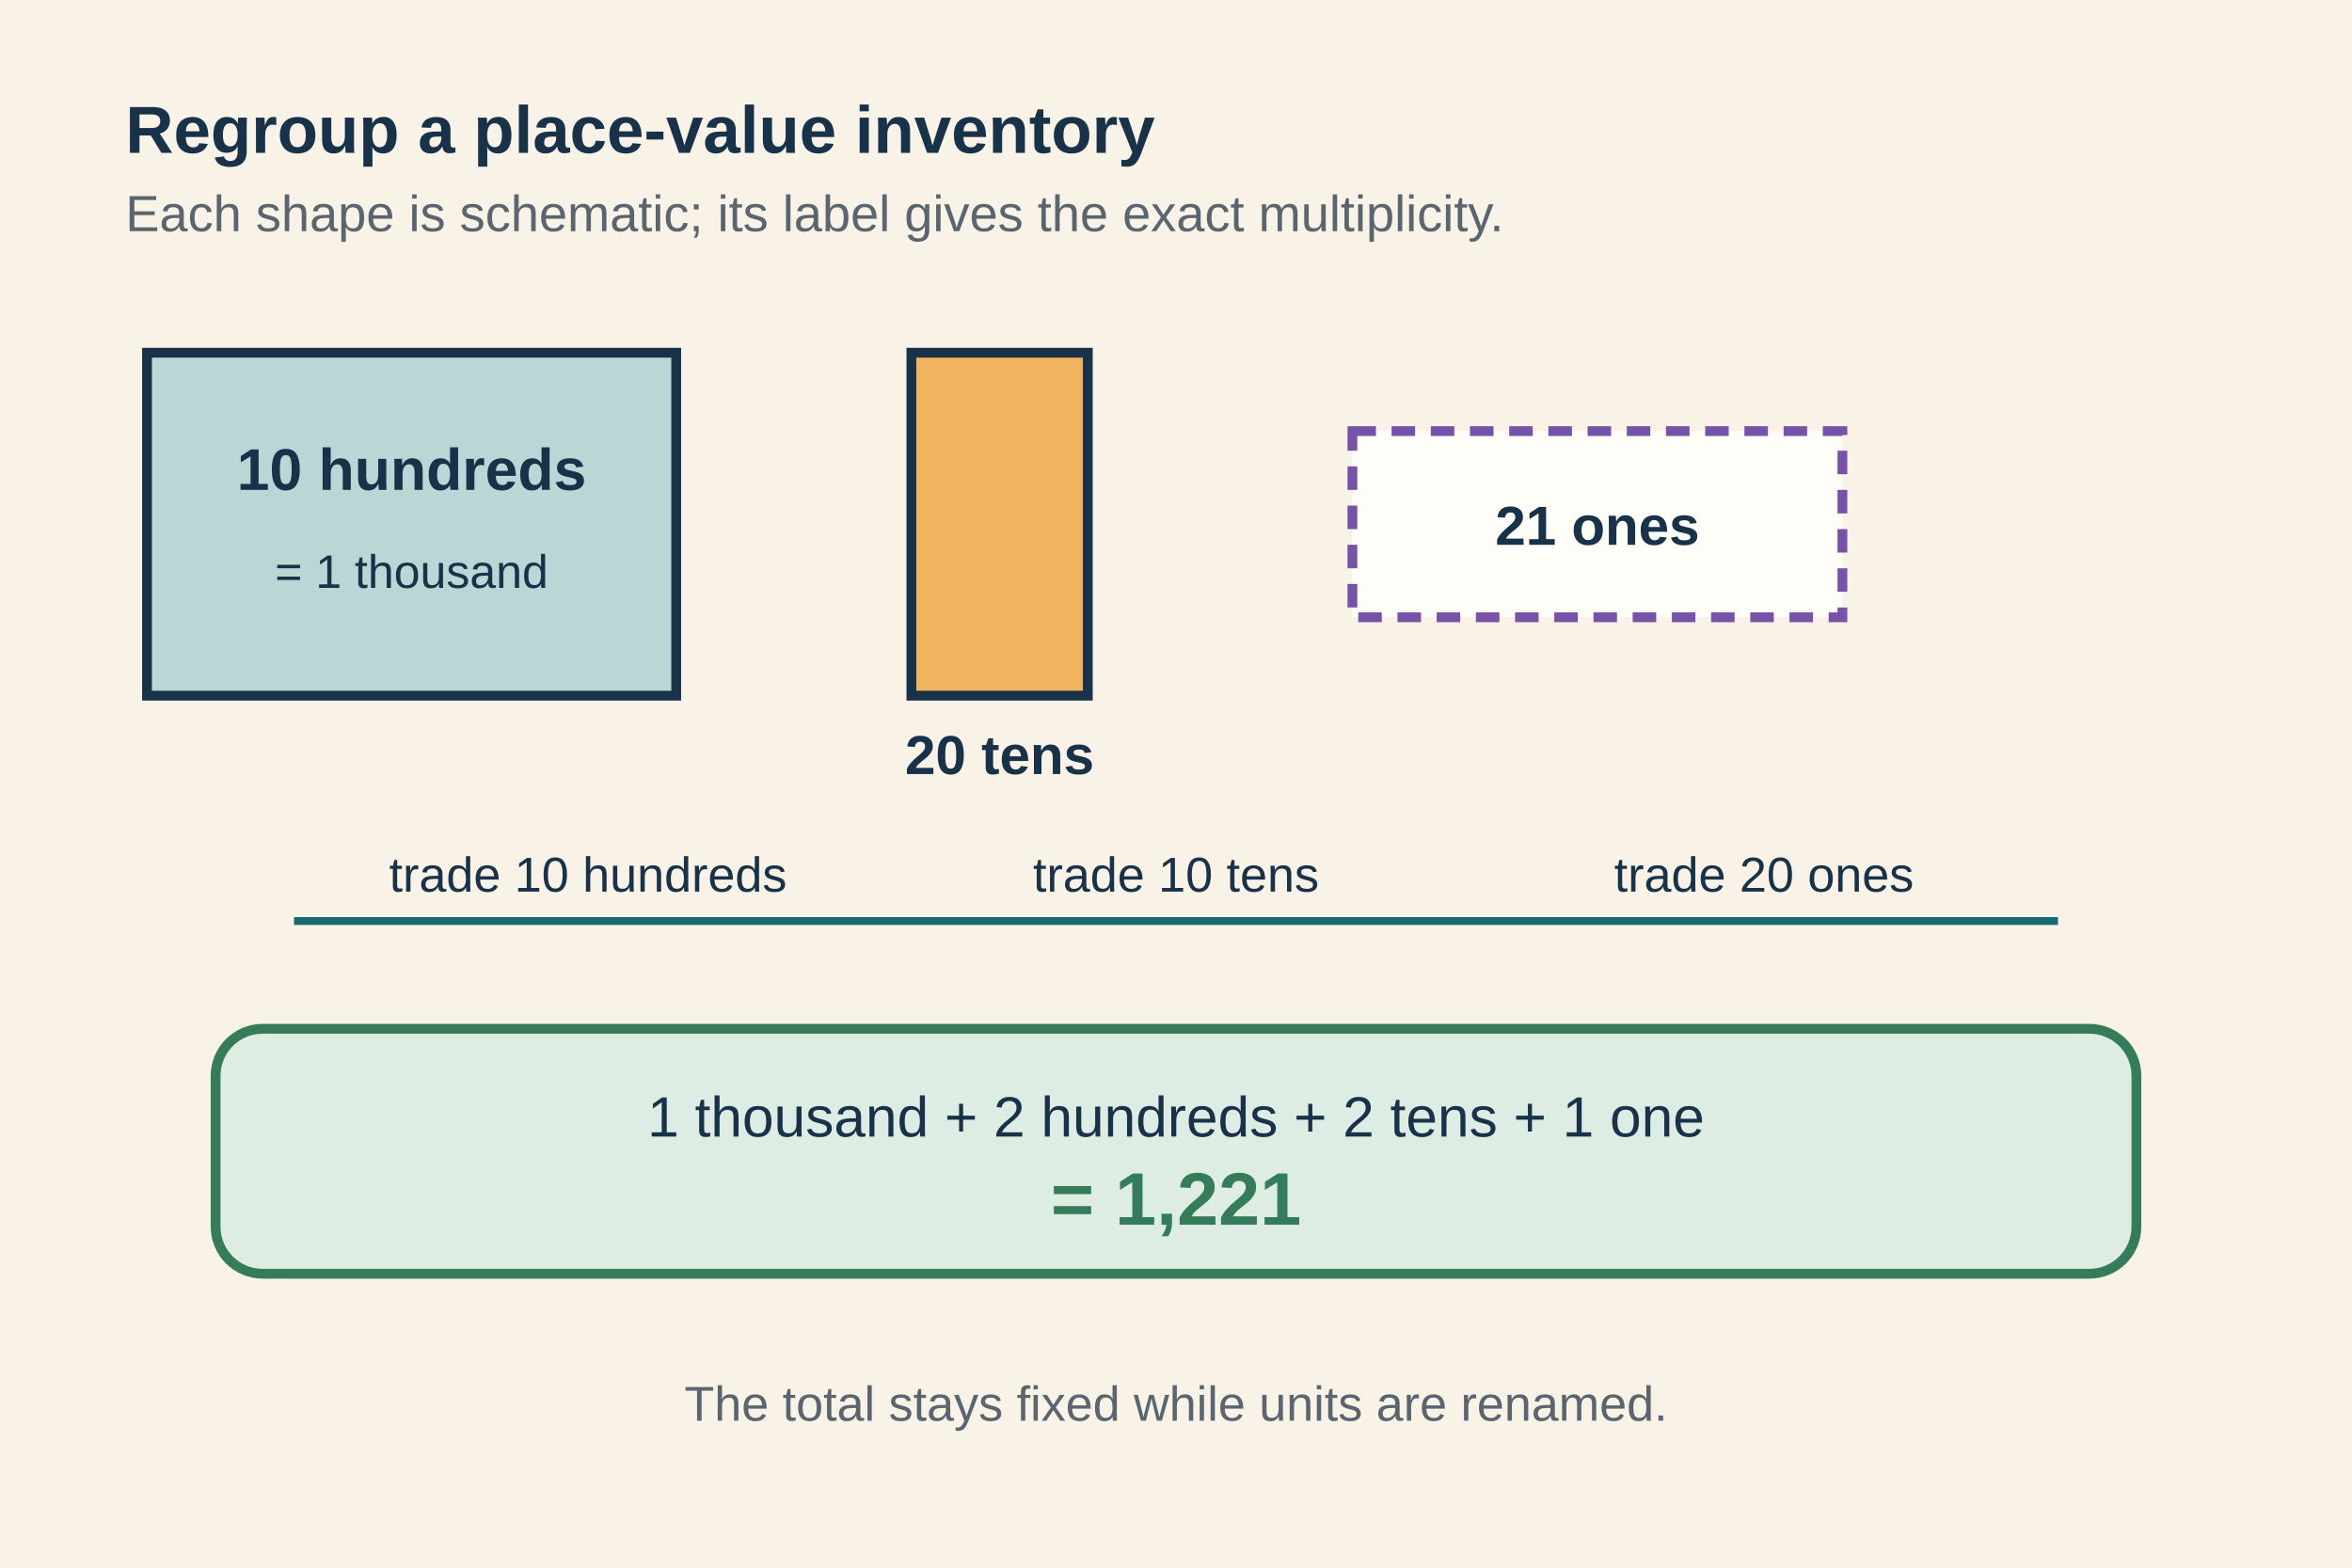
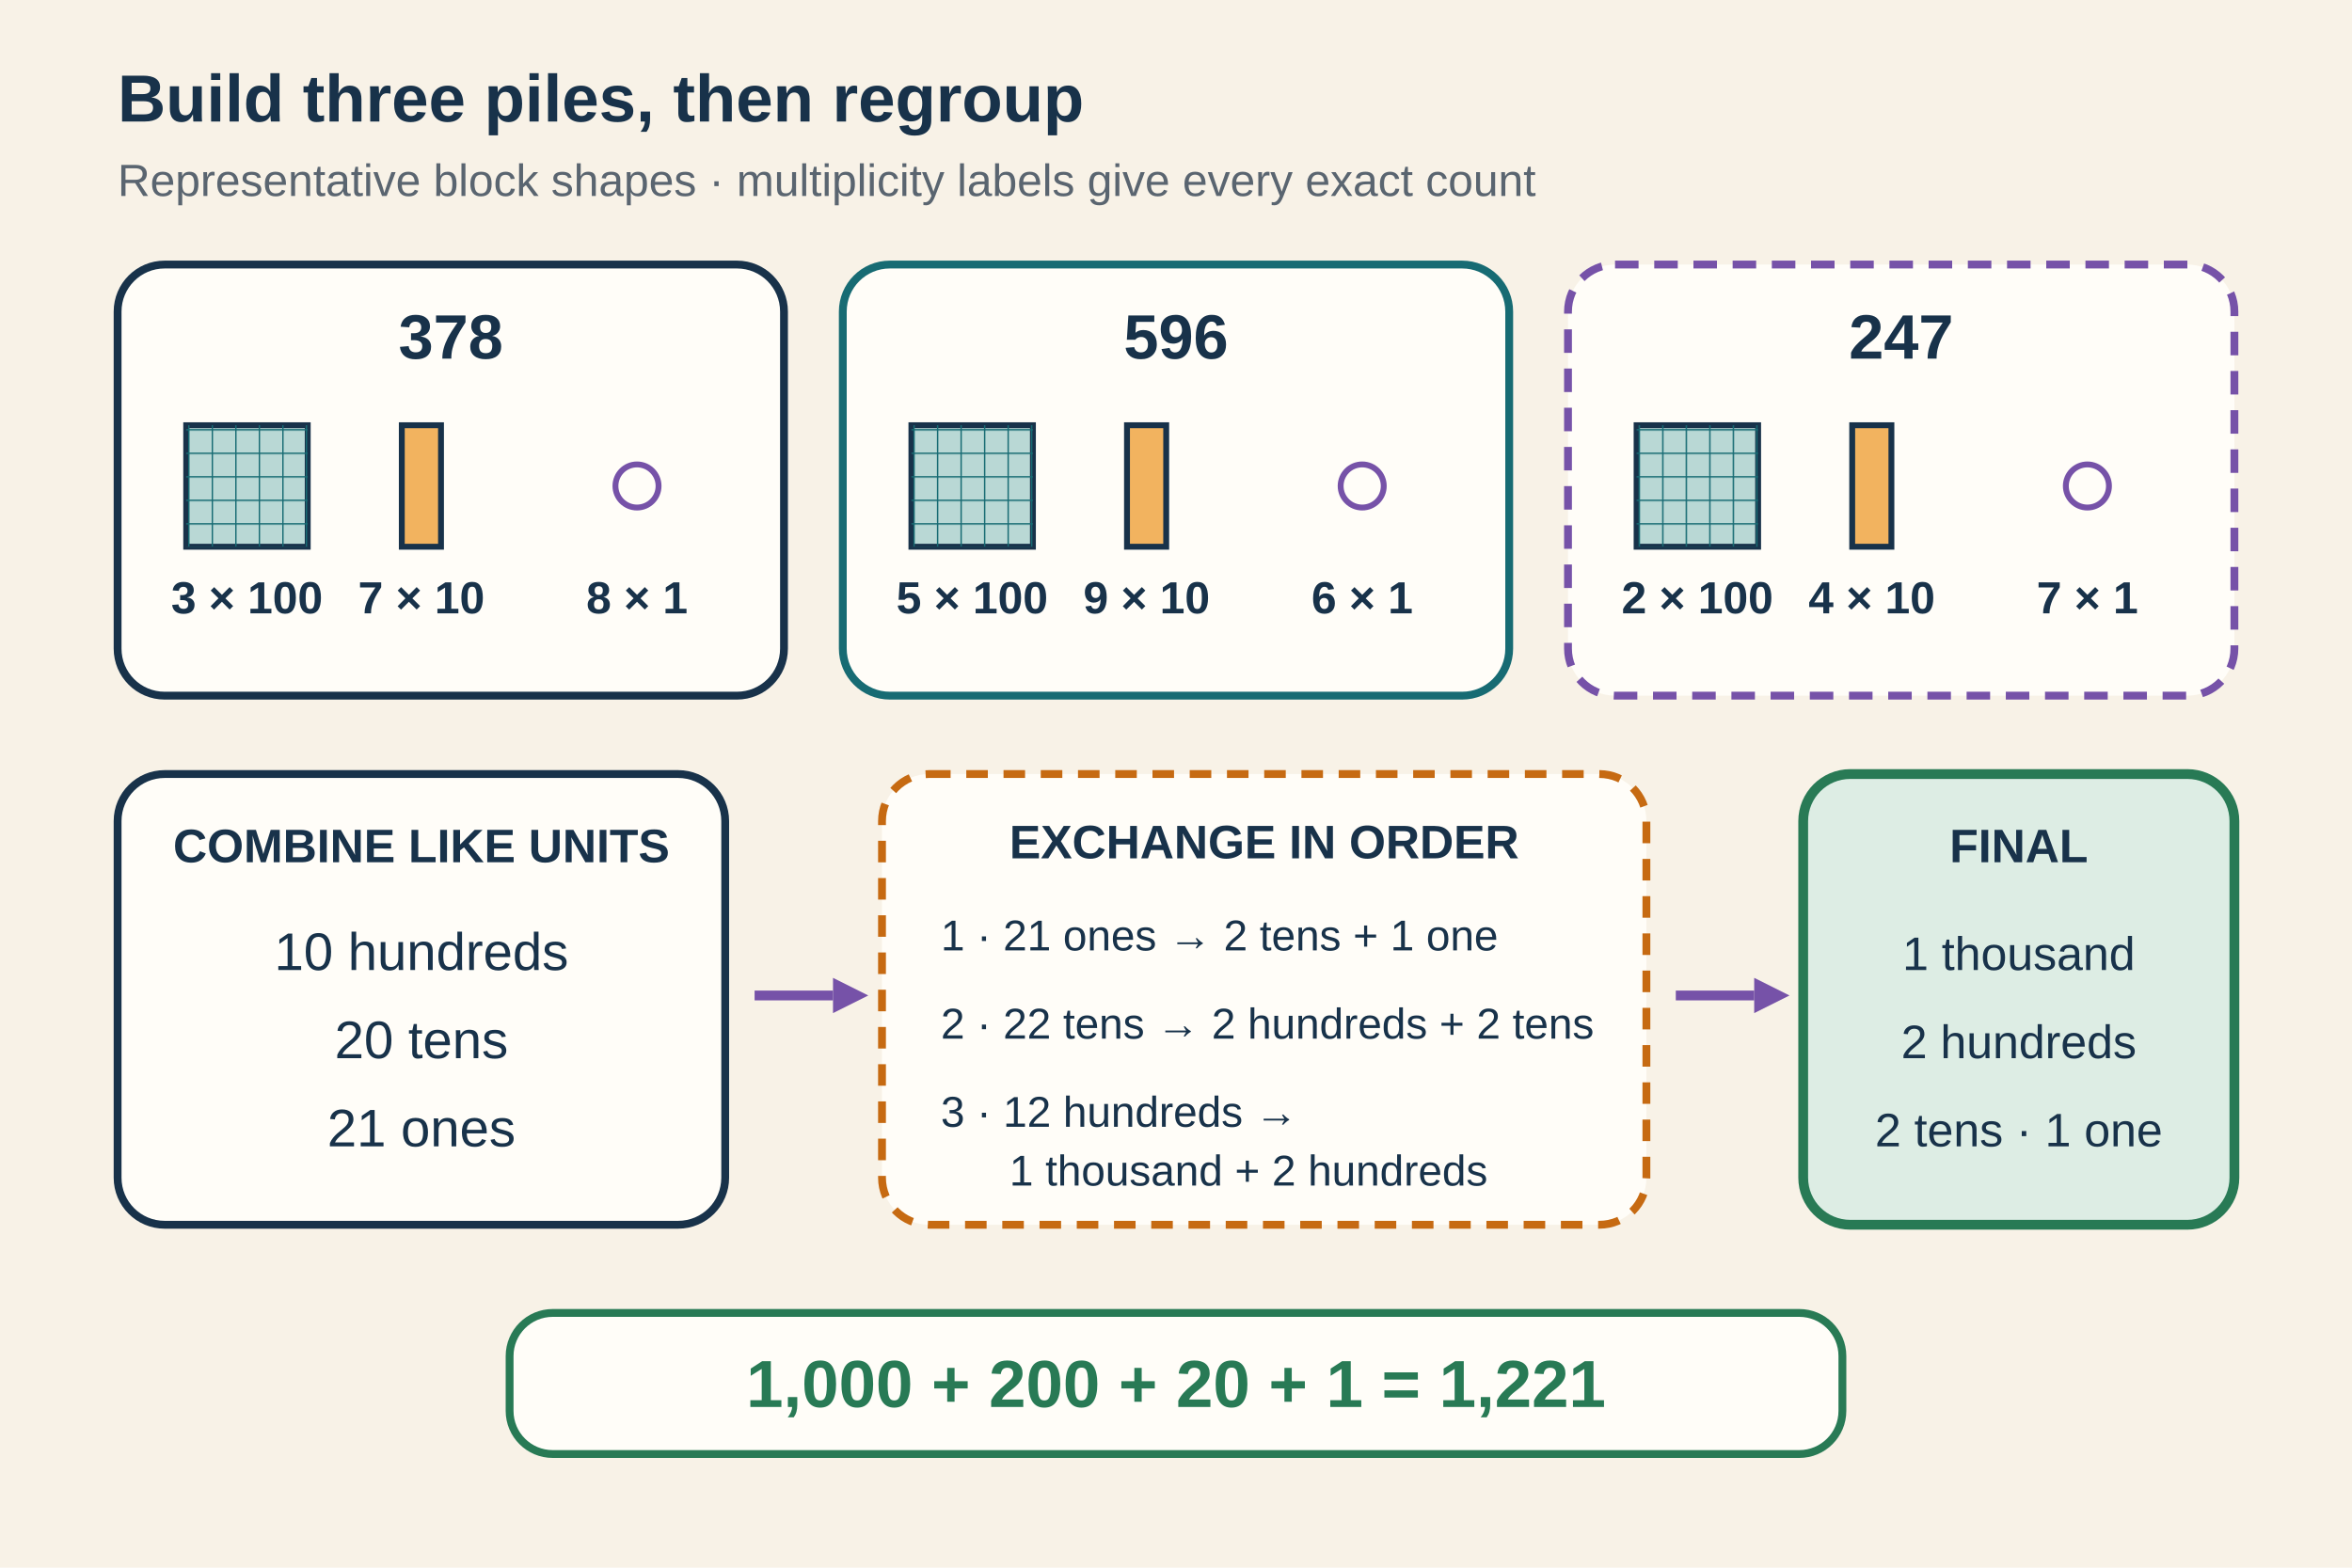
- <svg xmlns="http://www.w3.org/2000/svg" data-qa-image-fixes="2026-09-08" width="1200" height="800" viewBox="0 0 1200 800" role="img" aria-labelledby="title desc" shape-rendering="geometricPrecision" text-rendering="optimizeLegibility">
+ <svg xmlns="http://www.w3.org/2000/svg" data-qa-image-pass="2026-10-01" width="1200" height="800" viewBox="0 0 1200 800" role="img" aria-labelledby="title desc" shape-rendering="geometricPrecision" text-rendering="optimizeLegibility">
  <rect width="1200" height="800" fill="#F8F2E7" />
-   <text x="64" y="78" font-family="Arial,sans-serif" fill="#18324A" font-size="34" font-weight="700">Regroup a place-value inventory</text>
-   <text x="64" y="118" font-family="Arial,sans-serif" font-size="26" fill="#5A6570">Each shape is schematic; its label gives the exact multiplicity.</text>
-   <g font-family="Arial,sans-serif" fill="#18324A" text-anchor="middle">
-     <rect x="75" y="180" width="270" height="175" fill="#B9D8D5" stroke="#18324A" stroke-width="5" />
-     <text x="210" y="250" font-size="30" font-weight="700">10 hundreds</text>
-     <text x="210" y="300" font-size="24">= 1 thousand</text>
-     <rect x="465" y="180" width="90" height="175" fill="#F2B35F" stroke="#18324A" stroke-width="5" />
-     <text x="510" y="395" font-size="28" font-weight="700">20 tens</text>
-     <rect x="690" y="220" width="250" height="95" fill="#FFFDF8" stroke="#7652A8" stroke-width="5" stroke-dasharray="12 8" />
-     <text x="815" y="278" font-size="28" font-weight="700">21 ones</text>
-   </g>
-   <path d="M150 470H1050" stroke="#176B73" stroke-width="4" />
-   <g font-family="Arial,sans-serif" fill="#18324A" font-size="25" text-anchor="middle">
-     <text x="300" y="455">trade 10 hundreds</text>
-     <text x="600" y="455">trade 10 tens</text>
-     <text x="900" y="455">trade 20 ones</text>
-   </g>
-   <g font-family="Arial,sans-serif" fill="#18324A" text-anchor="middle">
-     <rect x="110" y="525" width="980" height="125" rx="24" fill="#DDEDE4" stroke="#347C5A" stroke-width="5" />
-     <text x="600" y="580" font-size="29">1 thousand + 2 hundreds + 2 tens + 1 one</text>
-     <text x="600" y="625" font-size="38" font-weight="700" fill="#347C5A">= 1,221</text>
-     <text x="600" y="725" font-size="25" fill="#5A6570">The total stays fixed while units are renamed.</text>
+   <text x="60" y="62" font-family="Arial,sans-serif" font-size="34" font-weight="700" fill="#18324A">Build three piles, then regroup</text>
+   <text x="60" y="100" font-family="Arial,sans-serif" font-size="23" fill="#5A6570">Representative block shapes · multiplicity labels give every exact count</text>
+   <defs>
+     <pattern id="hundred-grid" width="12" height="12" patternUnits="userSpaceOnUse">
+       <path d="M12 0H0V12" fill="none" stroke="#176B73" stroke-width="1.4" />
+     </pattern>
+   </defs>
+   <g font-family="Arial,sans-serif" fill="#18324A">
+     <g transform="translate(60 135)">
+       <rect width="340" height="220" rx="24" fill="#FFFDF8" stroke="#18324A" stroke-width="4" />
+       <text x="170" y="48" text-anchor="middle" font-size="32" font-weight="700">378</text>
+       <rect x="35" y="82" width="62" height="62" fill="#B9D8D5" stroke="#18324A" stroke-width="3" />
+       <rect x="35" y="82" width="62" height="62" fill="url(#hundred-grid)" />
+       <text x="66" y="178" text-anchor="middle" font-size="23" font-weight="700">3 × 100</text>
+       <rect x="145" y="82" width="20" height="62" fill="#F2B35F" stroke="#18324A" stroke-width="3" />
+       <text x="155" y="178" text-anchor="middle" font-size="23" font-weight="700">7 × 10</text>
+       <circle cx="265" cy="113" r="11" fill="#FFFDF8" stroke="#7652A8" stroke-width="3" />
+       <text x="265" y="178" text-anchor="middle" font-size="23" font-weight="700">8 × 1</text>
+     </g>
+     <g transform="translate(430 135)">
+       <rect width="340" height="220" rx="24" fill="#FFFDF8" stroke="#176B73" stroke-width="4" />
+       <text x="170" y="48" text-anchor="middle" font-size="32" font-weight="700">596</text>
+       <rect x="35" y="82" width="62" height="62" fill="#B9D8D5" stroke="#18324A" stroke-width="3" />
+       <rect x="35" y="82" width="62" height="62" fill="url(#hundred-grid)" />
+       <text x="66" y="178" text-anchor="middle" font-size="23" font-weight="700">5 × 100</text>
+       <rect x="145" y="82" width="20" height="62" fill="#F2B35F" stroke="#18324A" stroke-width="3" />
+       <text x="155" y="178" text-anchor="middle" font-size="23" font-weight="700">9 × 10</text>
+       <circle cx="265" cy="113" r="11" fill="#FFFDF8" stroke="#7652A8" stroke-width="3" />
+       <text x="265" y="178" text-anchor="middle" font-size="23" font-weight="700">6 × 1</text>
+     </g>
+     <g transform="translate(800 135)">
+       <rect width="340" height="220" rx="24" fill="#FFFDF8" stroke="#7652A8" stroke-width="4" stroke-dasharray="12 8" />
+       <text x="170" y="48" text-anchor="middle" font-size="32" font-weight="700">247</text>
+       <rect x="35" y="82" width="62" height="62" fill="#B9D8D5" stroke="#18324A" stroke-width="3" />
+       <rect x="35" y="82" width="62" height="62" fill="url(#hundred-grid)" />
+       <text x="66" y="178" text-anchor="middle" font-size="23" font-weight="700">2 × 100</text>
+       <rect x="145" y="82" width="20" height="62" fill="#F2B35F" stroke="#18324A" stroke-width="3" />
+       <text x="155" y="178" text-anchor="middle" font-size="23" font-weight="700">4 × 10</text>
+       <circle cx="265" cy="113" r="11" fill="#FFFDF8" stroke="#7652A8" stroke-width="3" />
+       <text x="265" y="178" text-anchor="middle" font-size="23" font-weight="700">7 × 1</text>
+     </g>
+     <rect x="60" y="395" width="310" height="230" rx="24" fill="#FFFDF8" stroke="#18324A" stroke-width="4" />
+     <text x="215" y="440" text-anchor="middle" font-size="24" font-weight="700">COMBINE LIKE UNITS</text>
+     <text x="215" y="495" text-anchor="middle" font-size="27">10 hundreds</text>
+     <text x="215" y="540" text-anchor="middle" font-size="27">20 tens</text>
+     <text x="215" y="585" text-anchor="middle" font-size="27">21 ones</text>
+     <path d="M385 508H425" stroke="#7652A8" stroke-width="5" />
+     <path d="M425 499l18 9-18 9z" fill="#7652A8" />
+     <rect x="450" y="395" width="390" height="230" rx="24" fill="#FFFDF8" stroke="#C66A12" stroke-width="4" stroke-dasharray="11 8" />
+     <text x="645" y="438" text-anchor="middle" font-size="24" font-weight="700">EXCHANGE IN ORDER</text>
+     <text x="480" y="485" font-size="22">1 · 21 ones → 2 tens + 1 one</text>
+     <text x="480" y="530" font-size="22">2 · 22 tens → 2 hundreds + 2 tens</text>
+     <text x="480" y="575" font-size="22">3 · 12 hundreds →</text>
+     <text x="515" y="605" font-size="22">1 thousand + 2 hundreds</text>
+     <path d="M855 508H895" stroke="#7652A8" stroke-width="5" />
+     <path d="M895 499l18 9-18 9z" fill="#7652A8" />
+     <rect x="920" y="395" width="220" height="230" rx="24" fill="#DDEDE4" stroke="#287A55" stroke-width="5" />
+     <text x="1030" y="440" text-anchor="middle" font-size="24" font-weight="700">FINAL</text>
+     <text x="1030" y="495" text-anchor="middle" font-size="24">1 thousand</text>
+     <text x="1030" y="540" text-anchor="middle" font-size="24">2 hundreds</text>
+     <text x="1030" y="585" text-anchor="middle" font-size="24">2 tens · 1 one</text>
+     <rect x="260" y="670" width="680" height="72" rx="22" fill="#FFFDF8" stroke="#287A55" stroke-width="4" />
+     <text x="600" y="718" text-anchor="middle" font-size="34" font-weight="700" fill="#287A55">1,000 + 200 + 20 + 1 = 1,221</text>
  </g>
</svg>
